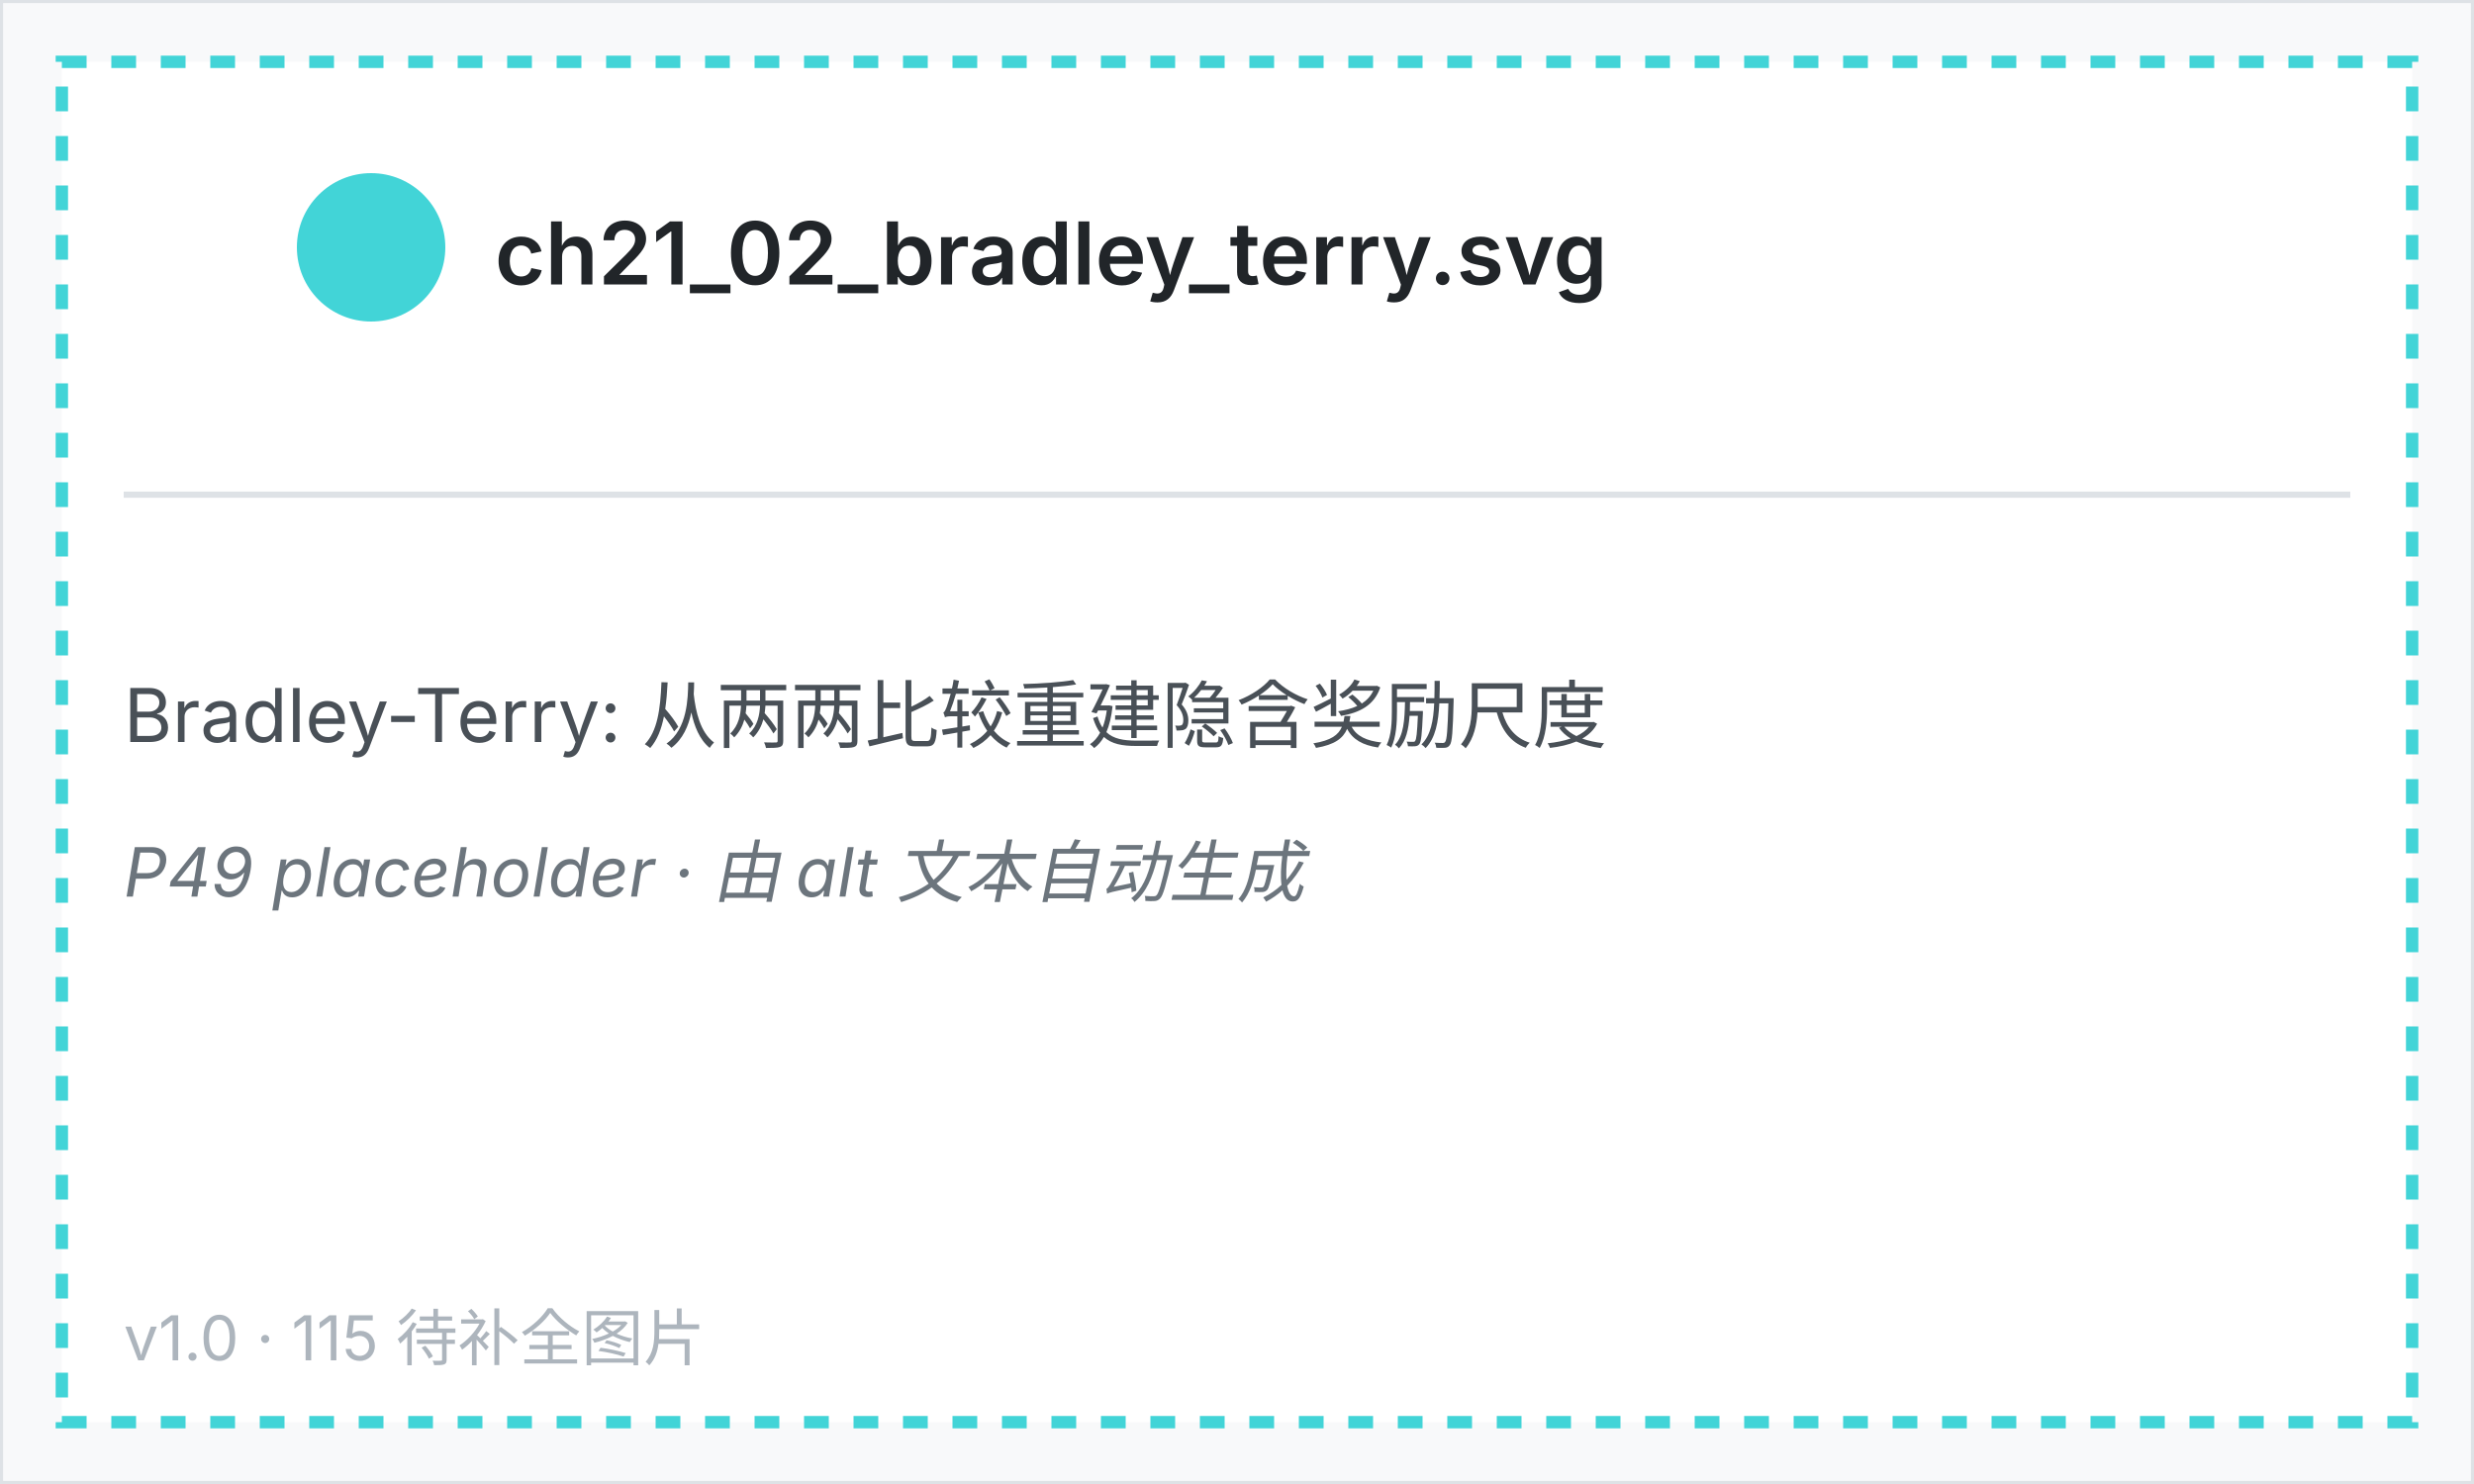
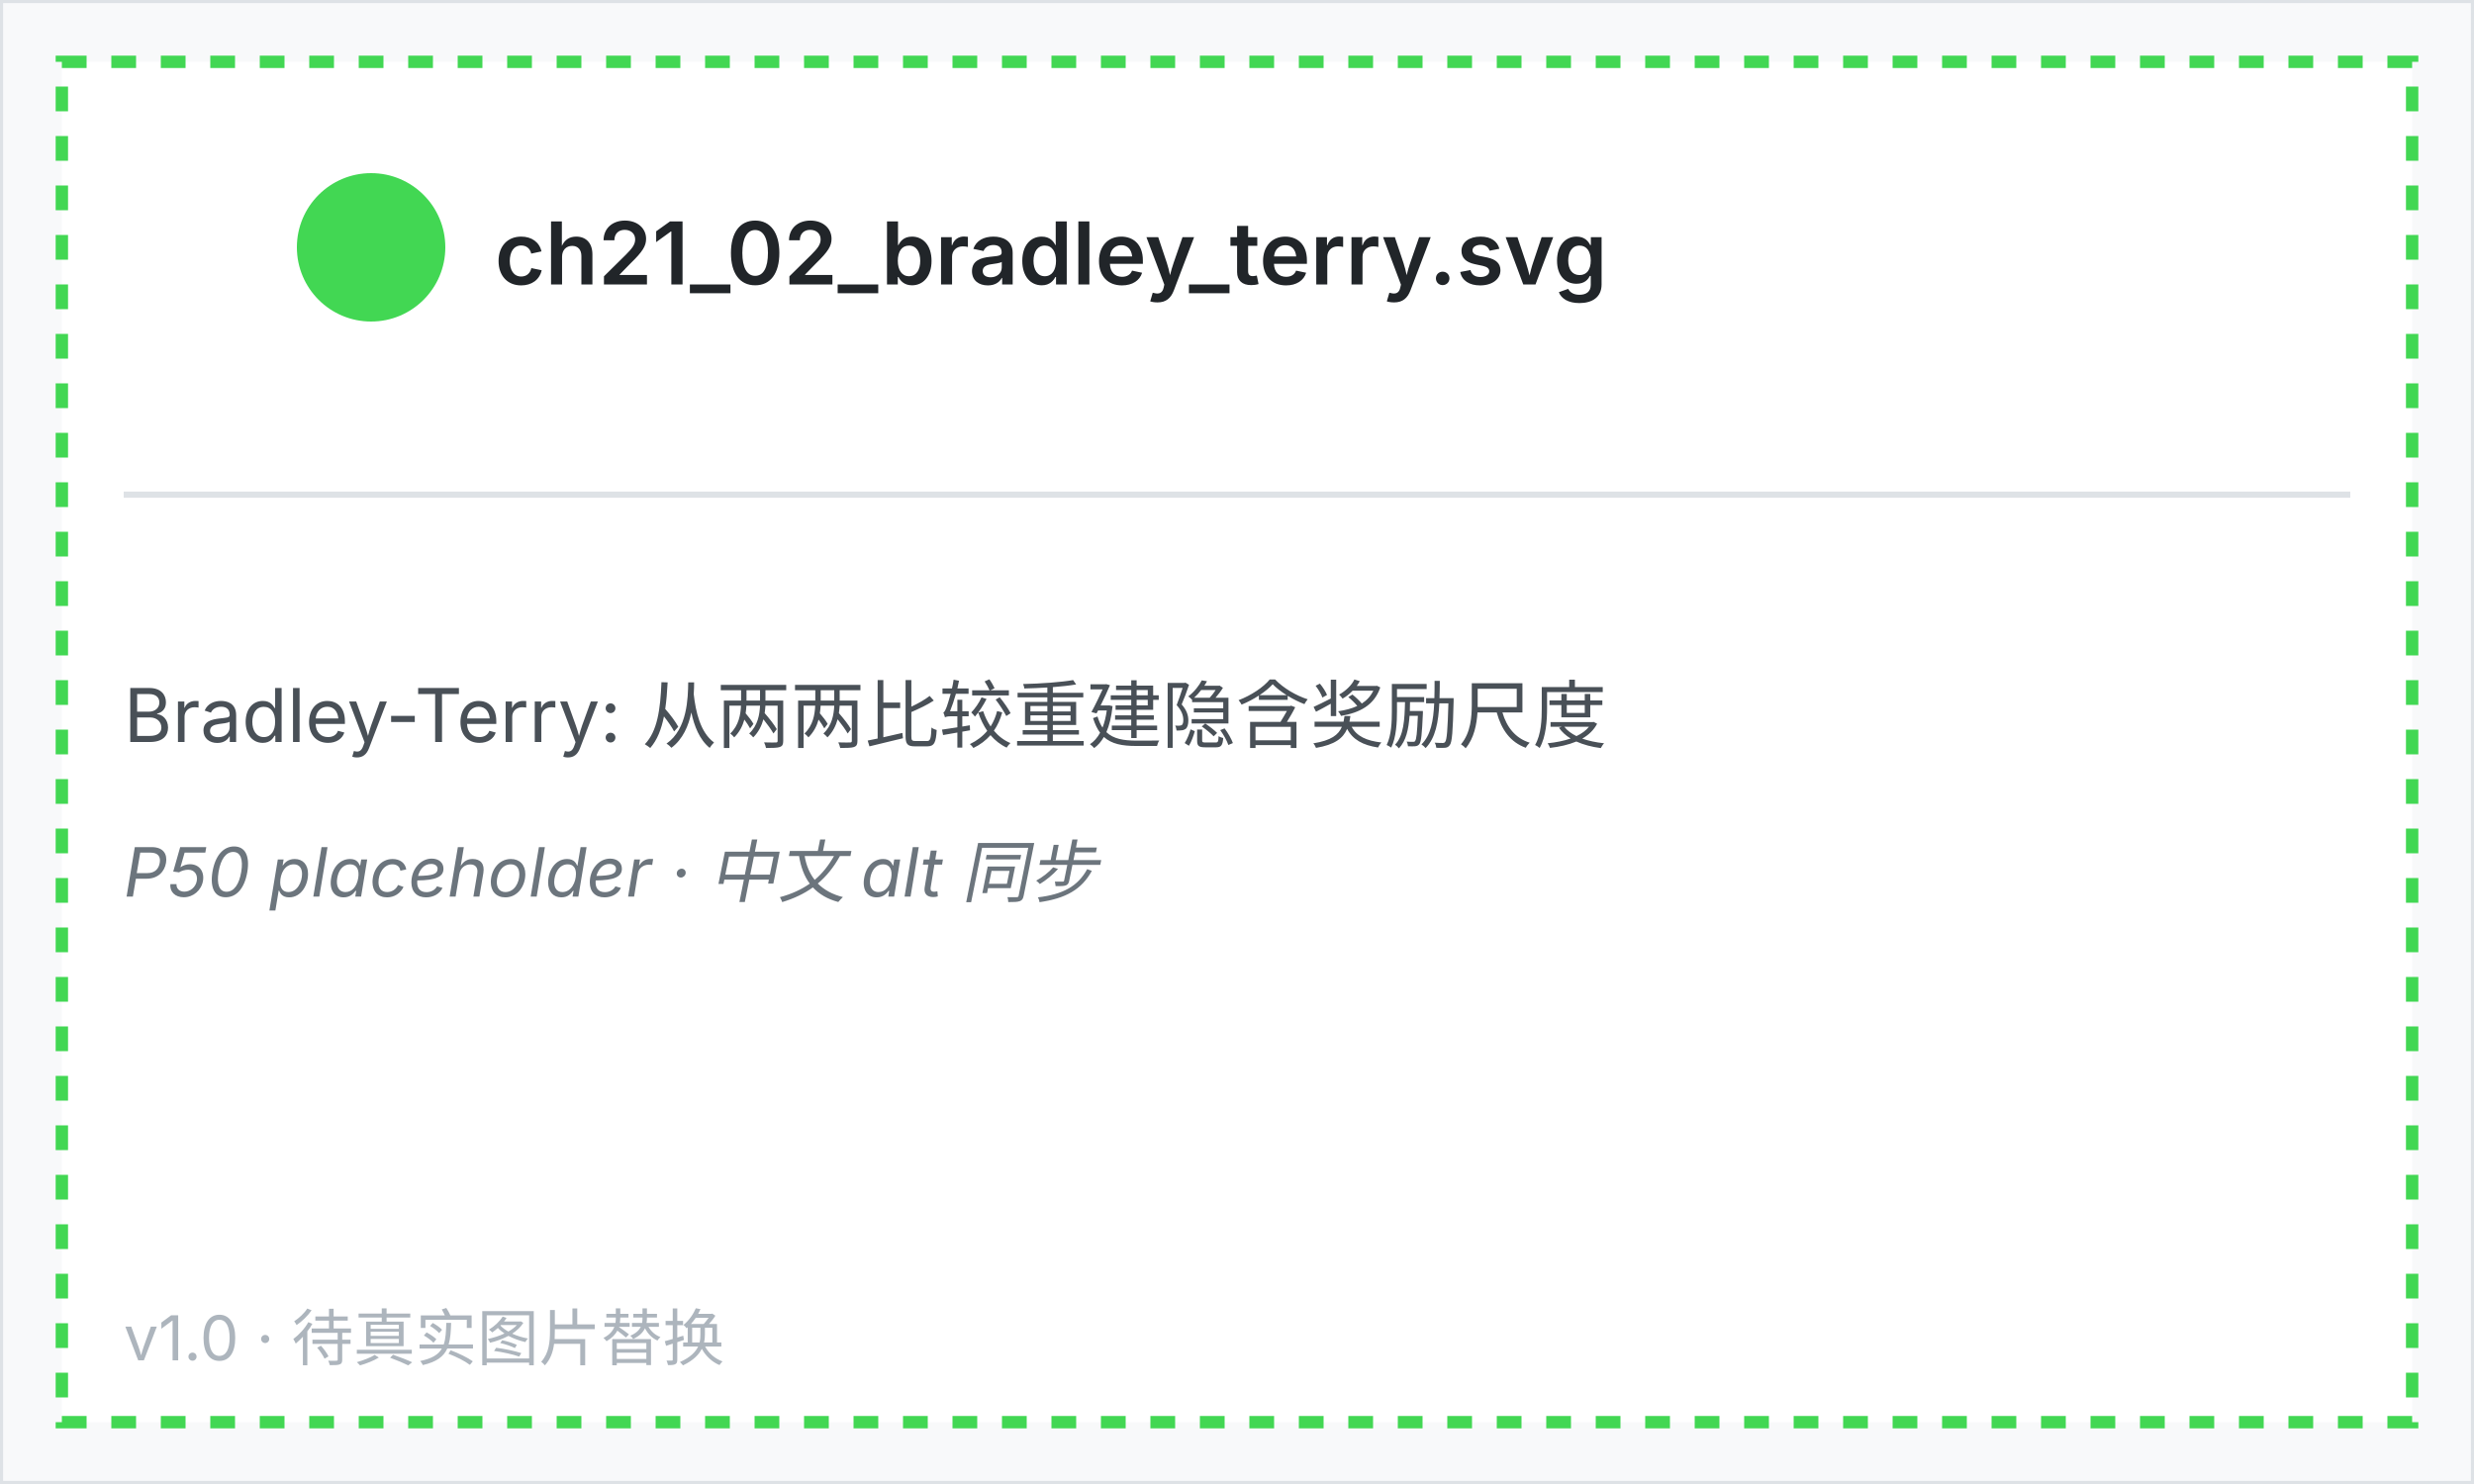
<svg xmlns="http://www.w3.org/2000/svg" viewBox="0 0 400 240" width="400" height="240" font-family="system-ui, -apple-system, sans-serif">
  <rect x="0" y="0" width="400" height="240" fill="#f8f9fa" stroke="#dee2e6" />
-   <rect x="10" y="10" width="380" height="220" fill="white" stroke="hsl(181, 65%, 55%)" stroke-width="2" stroke-dasharray="4 4" />
-   <circle cx="60" cy="40" r="12" fill="hsl(181, 65%, 55%)" />
+   <rect x="10" y="10" width="380" height="220" fill="white" stroke="hsl(127, 65%, 55%)" stroke-width="2" stroke-dasharray="4 4" />
+   <circle cx="60" cy="40" r="12" fill="hsl(127, 65%, 55%)" />
  <text x="80" y="46" font-size="14" font-weight="600" fill="#212529">ch21_02_bradley_terry.svg</text>
  <line x1="20" y1="80" x2="380" y2="80" stroke="#dee2e6" />
  <text x="20" y="120" font-size="12" fill="#495057">Bradley-Terry: 从两两比较重建隐含奖励尺度</text>
-   <text x="20" y="145" font-size="11" fill="#6c757d" font-style="italic">P49 placeholder · 由 alt 文本自动生成</text>
-   <text x="20" y="220" font-size="10" fill="#adb5bd">v1.0 · 115 待补全图片</text>
+   <text x="20" y="145" font-size="11" fill="#6c757d" font-style="italic">P50 placeholder · 中文 alt 同步</text>
+   <text x="20" y="220" font-size="10" fill="#adb5bd">v1.0 · 待真实图片替换</text>
</svg>
